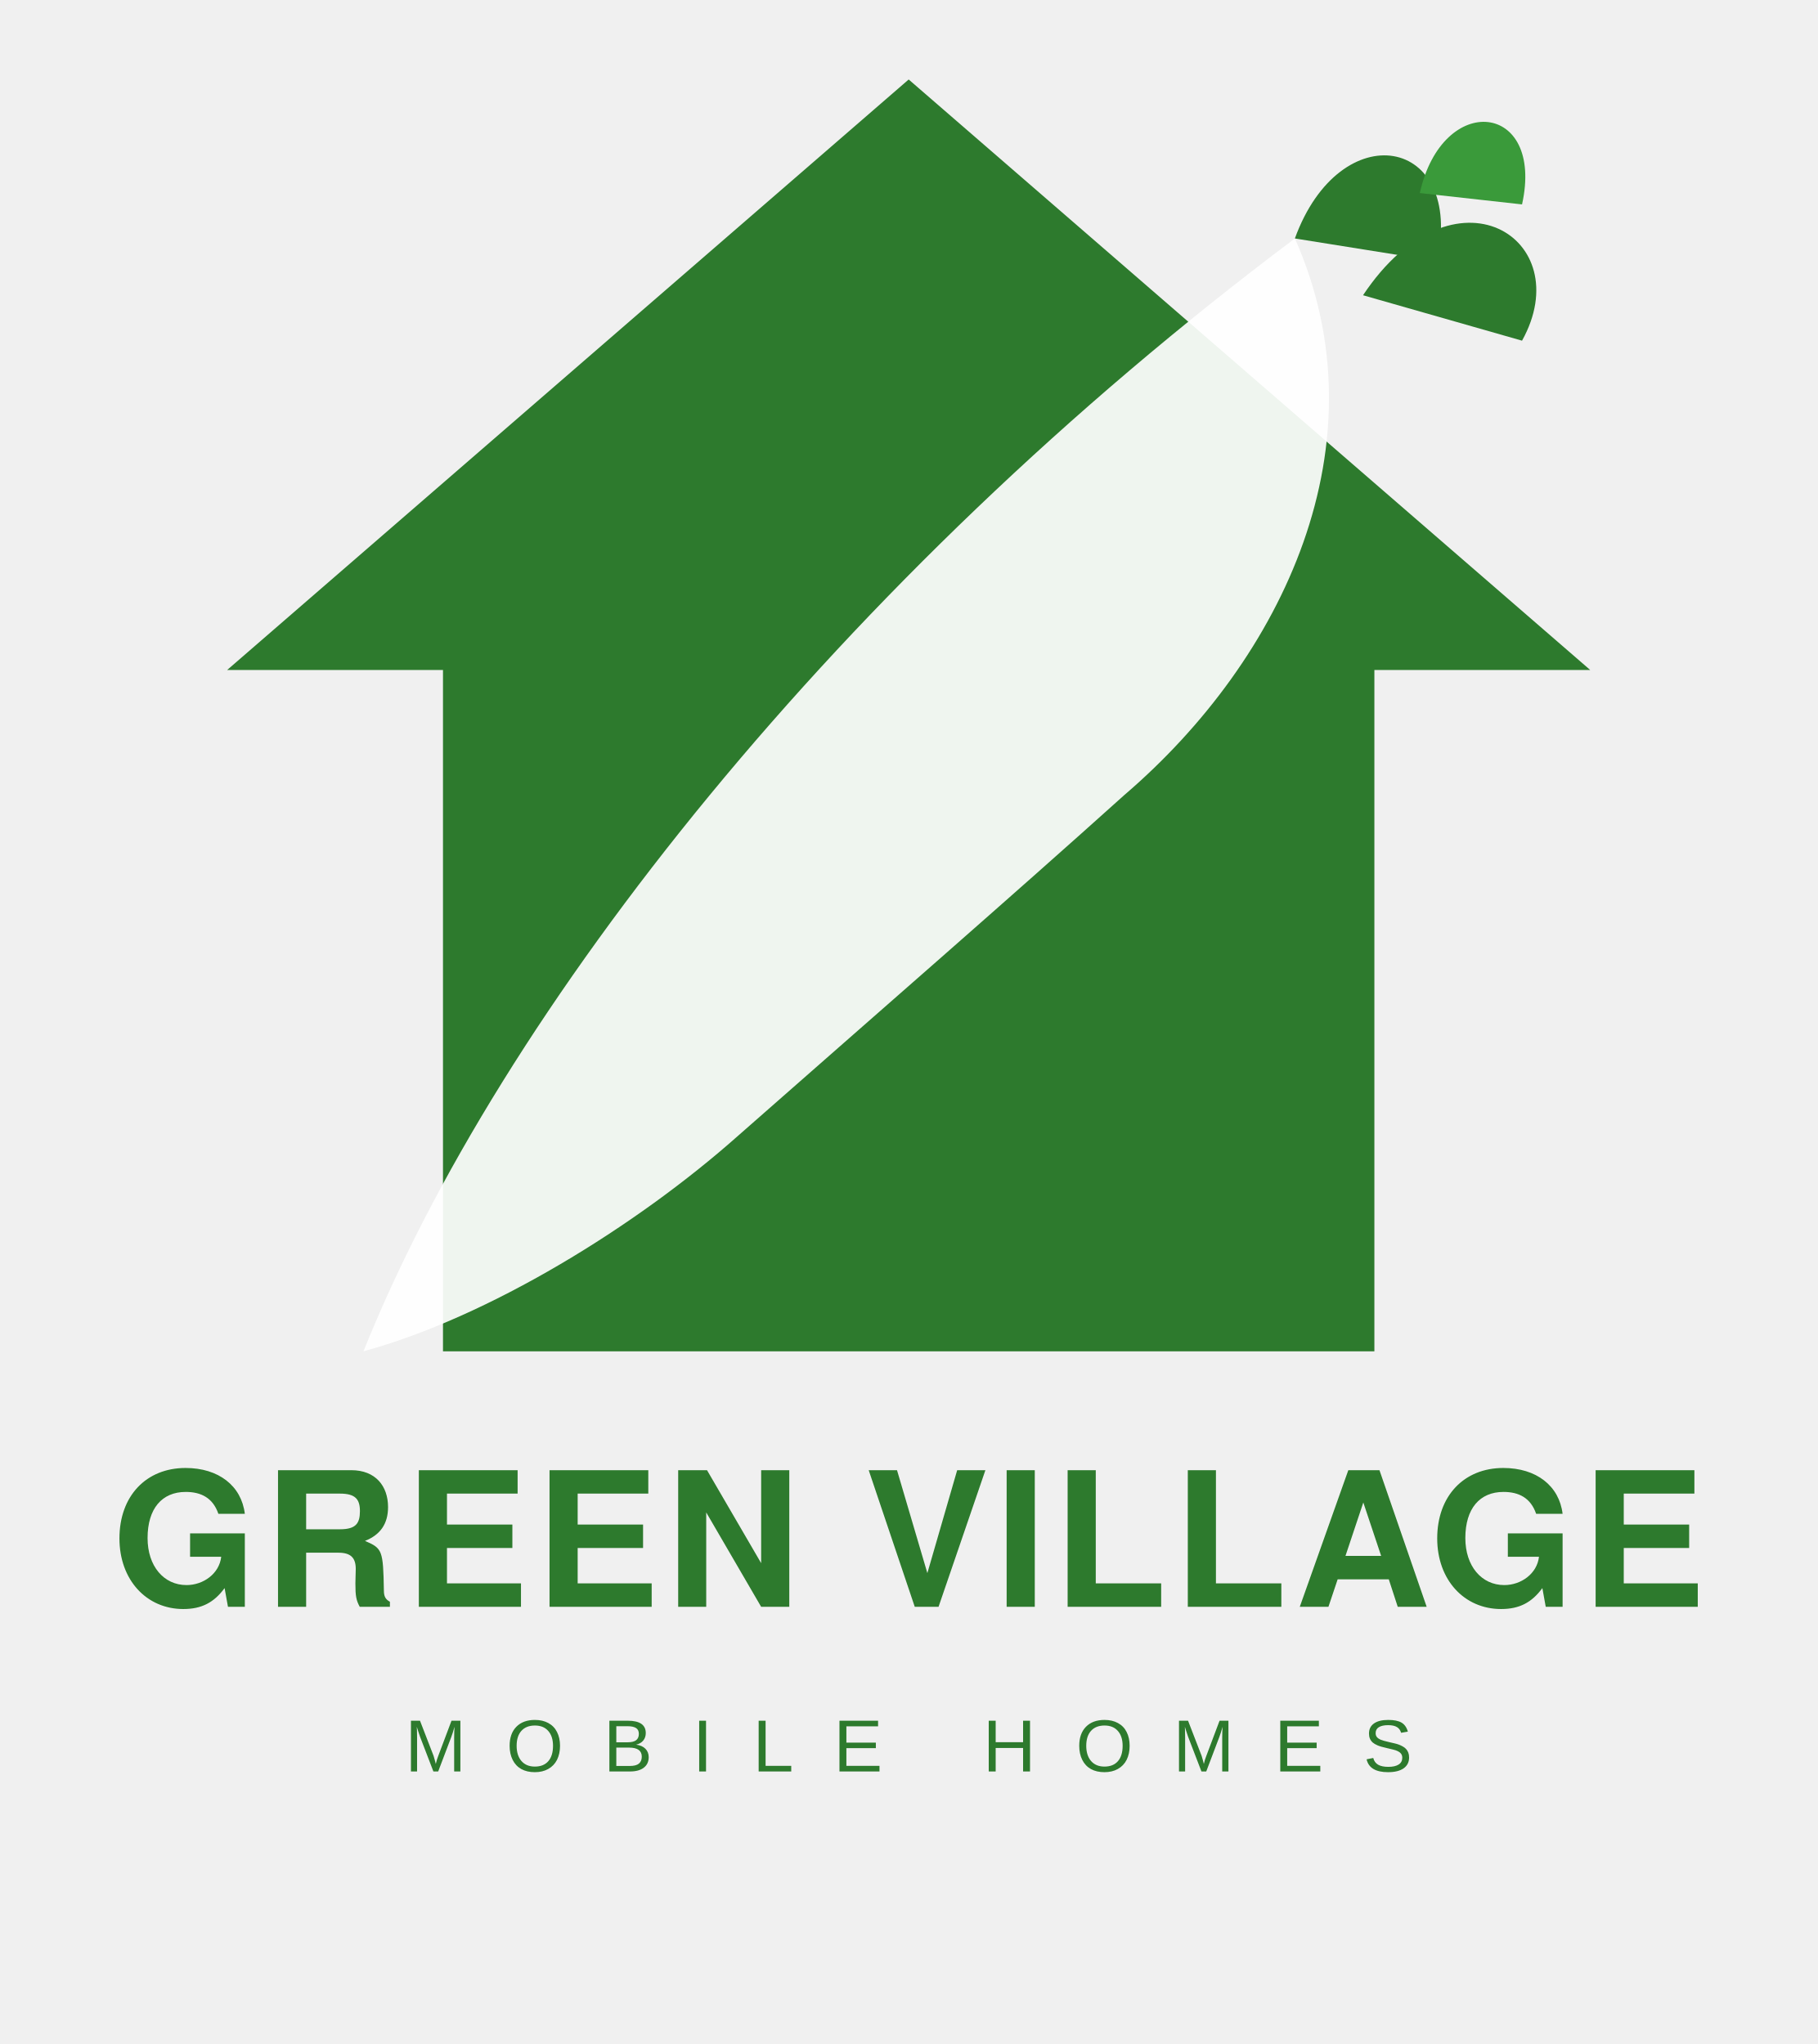
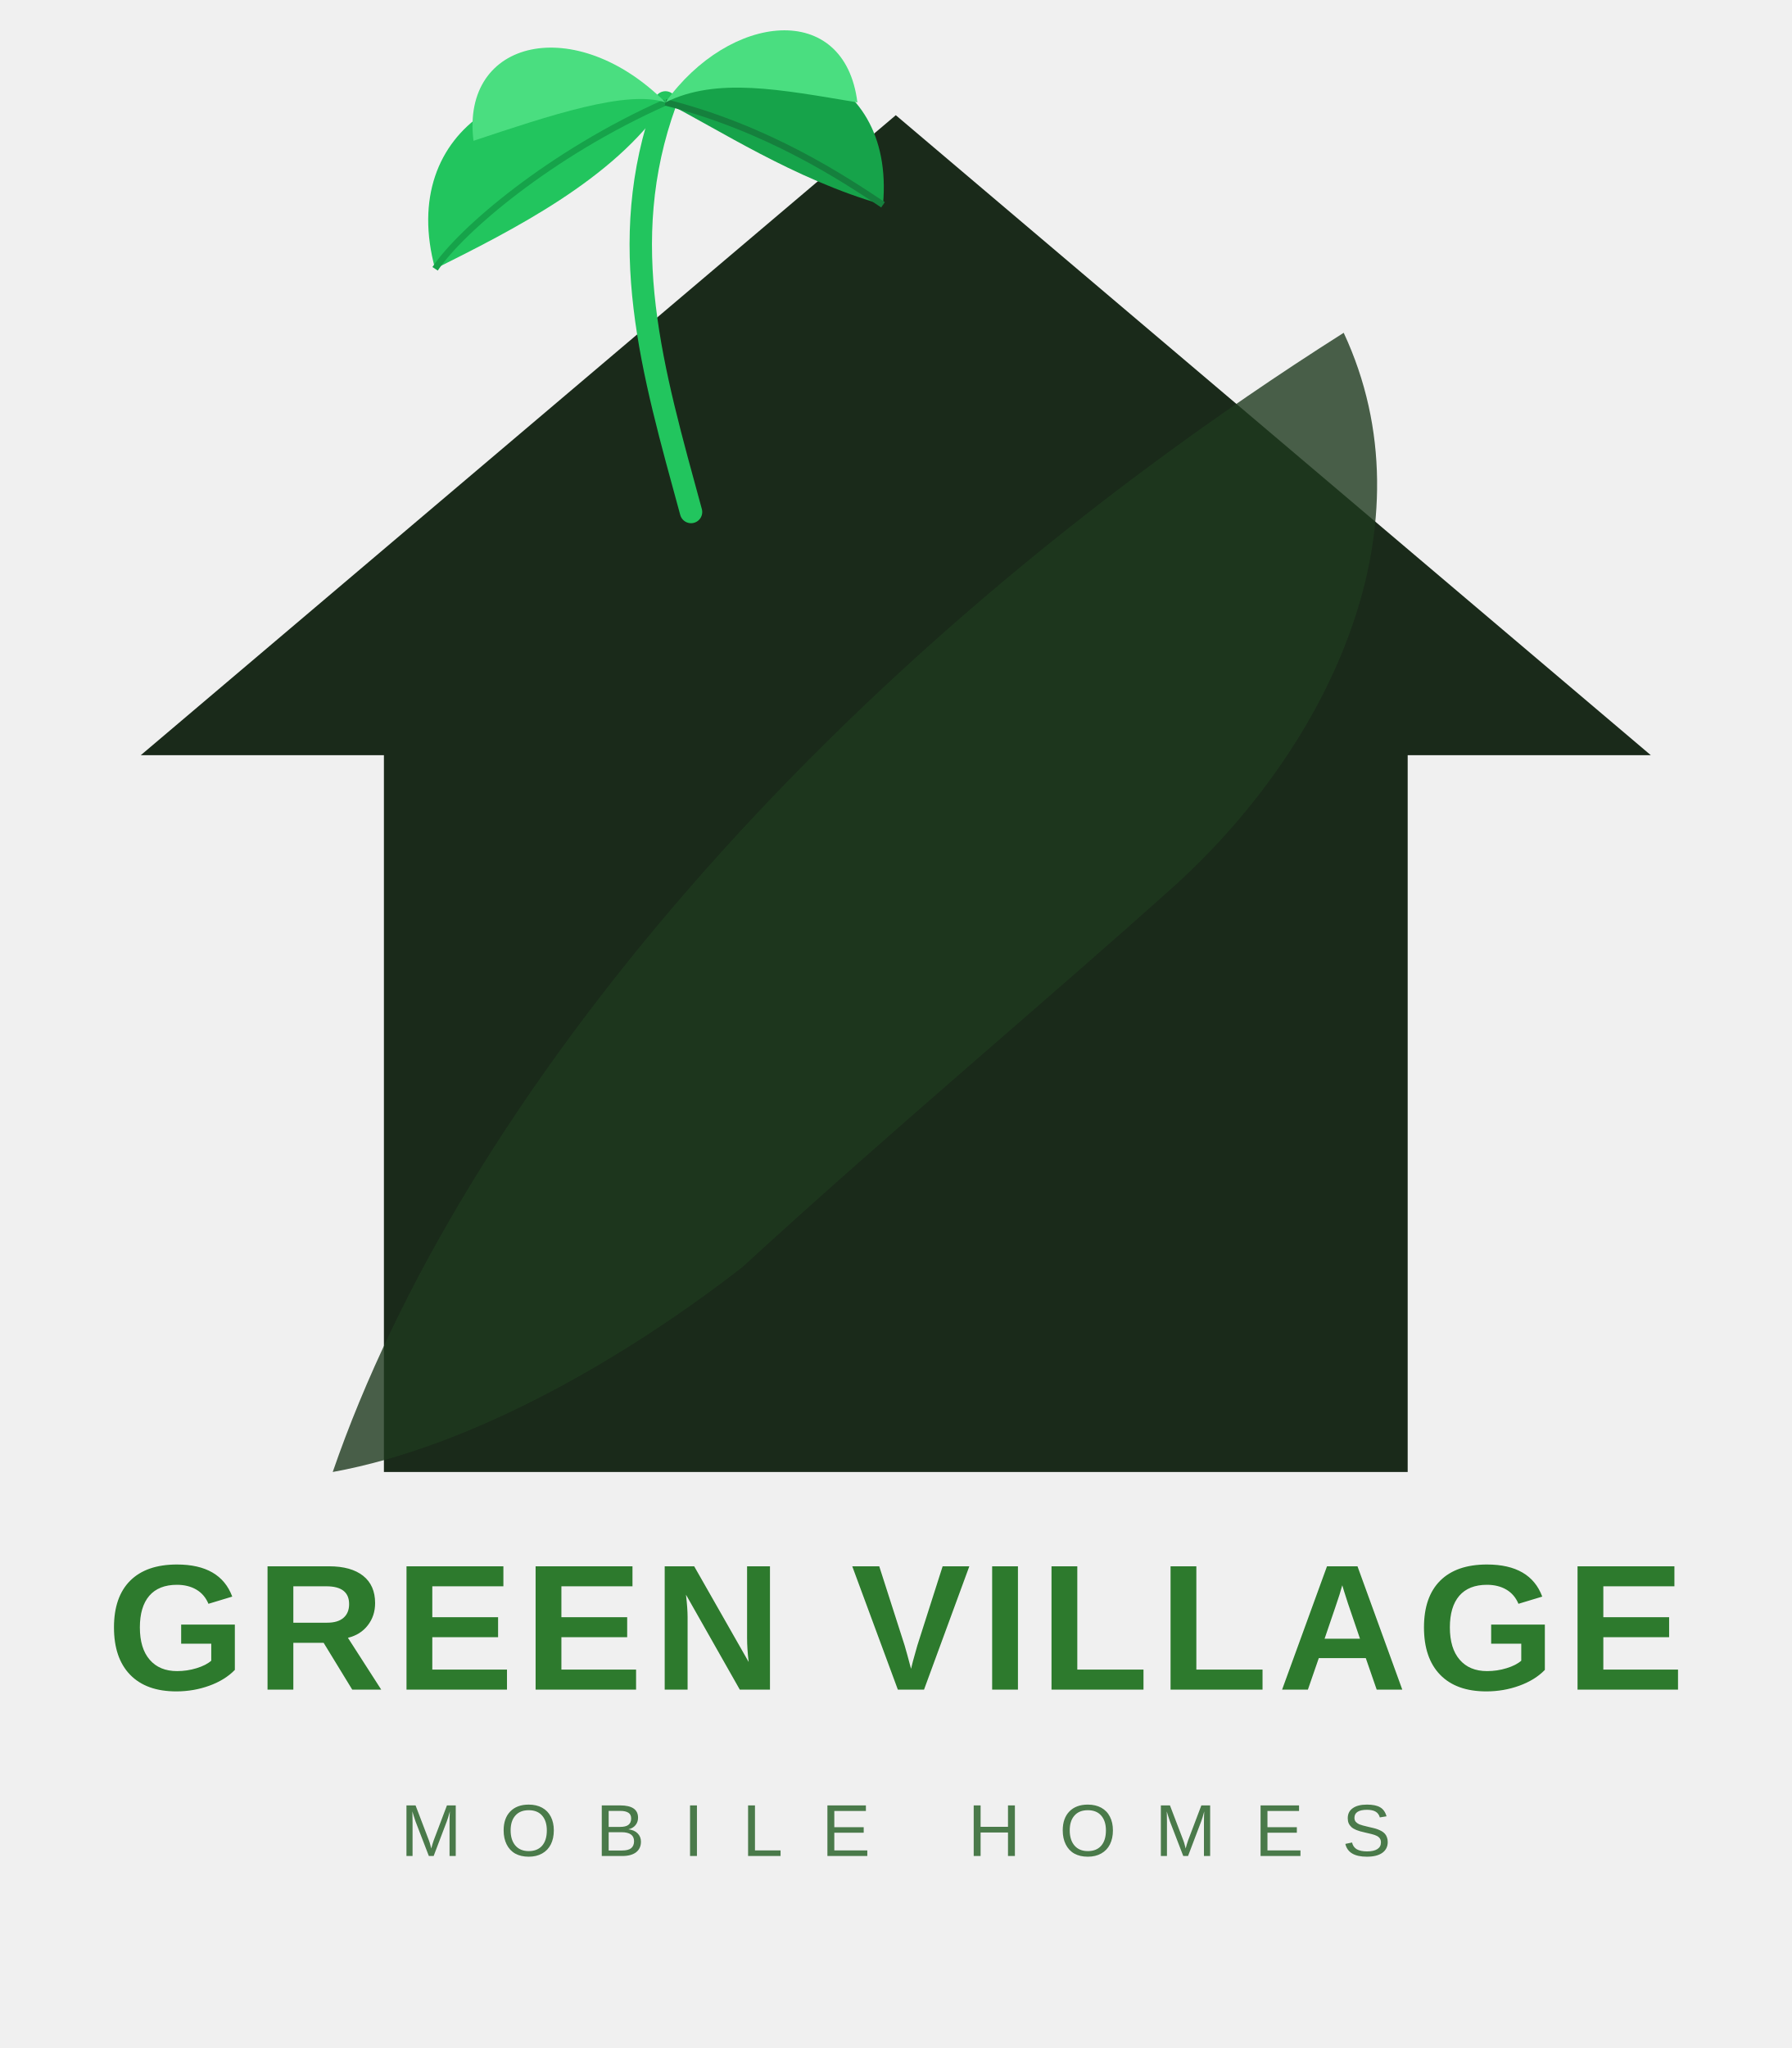
- <svg xmlns="http://www.w3.org/2000/svg" viewBox="0 0 320 360">
-   <path d="M160 14 L280 118 H242 V238 H78 V118 H40 Z" fill="#2d7a2d" />
-   <path d="M64 238     C88 178, 148 102, 228 42     C244 78, 226 116, 198 140     C178 158, 155 178, 130 200     C112 216, 86 232, 64 238 Z" fill="white" opacity="0.92" />
-   <path d="M68 234 C152 134 224 46" stroke="rgba(45,122,45,0.35)" stroke-width="1.5" fill="none" />
-   <path d="M228 42 C236 20 258 24 253 46 C240 43 228 42 Z" fill="#2d7a2d" />
-   <path d="M240 52 C256 28 278 42 268 60 C254 56 240 52 Z" fill="#2d7a2d" />
-   <path d="M250 34 C254 16 272 18 268 36 C258 34 250 34 Z" fill="#3a9a3a" />
-   <text x="160" y="283" text-anchor="middle" font-family="Arial Black, 'Helvetica Neue', sans-serif" font-size="33" font-weight="900" fill="#2d7a2d" letter-spacing="1">GREEN VILLAGE</text>
-   <text x="160" y="312" text-anchor="middle" font-family="Arial, Helvetica, sans-serif" font-size="13" font-weight="400" fill="#2d7a2d" letter-spacing="7">MOBILE HOMES</text>
+ <svg xmlns="http://www.w3.org/2000/svg" viewBox="0 0 280 320">
+   <polygon points="140,18 258,118 220,118 220,230 60,230 60,118 22,118" fill="#1a2a1a" />
+   <path d="M52 230 C72 172 128 104 210 52 C224 82 208 116 184 138 C164 156 140 176 116 198 C98 212 74 226 52 230 Z" fill="#1e3a1e" opacity="0.8" />
+   <path d="M108 80 C102 58 96 38 104 16" stroke="#22c55e" stroke-width="3.5" fill="none" stroke-linecap="round" />
+   <path d="M104 16 C82 8 62 20 68 42 C80 36 96 28 104 16 Z" fill="#22c55e" />
+   <path d="M104 16 C86 24 72 36 68 42" stroke="#16a34a" stroke-width="1" fill="none" />
+   <path d="M104 16 C118 4 140 10 138 32 C124 28 112 20 104 16 Z" fill="#16a34a" />
+   <path d="M104 16 C120 20 132 28 138 32" stroke="#15803d" stroke-width="1" fill="none" />
+   <path d="M104 16 C90 2 72 6 74 22 C86 18 98 14 104 16 Z" fill="#4ade80" />
+   <path d="M104 16 C114 2 132 0 134 16 C122 14 112 12 104 16 Z" fill="#4ade80" />
+   <text x="140" y="264" text-anchor="middle" font-family="Arial Black,'Helvetica Neue',Arial,sans-serif" font-size="28" font-weight="900" fill="#2d7a2d" letter-spacing="1.5">GREEN VILLAGE</text>
+   <text x="140" y="290" text-anchor="middle" font-family="Arial,Helvetica,sans-serif" font-size="11.5" fill="#4a7a4a" letter-spacing="6">MOBILE HOMES</text>
</svg>
